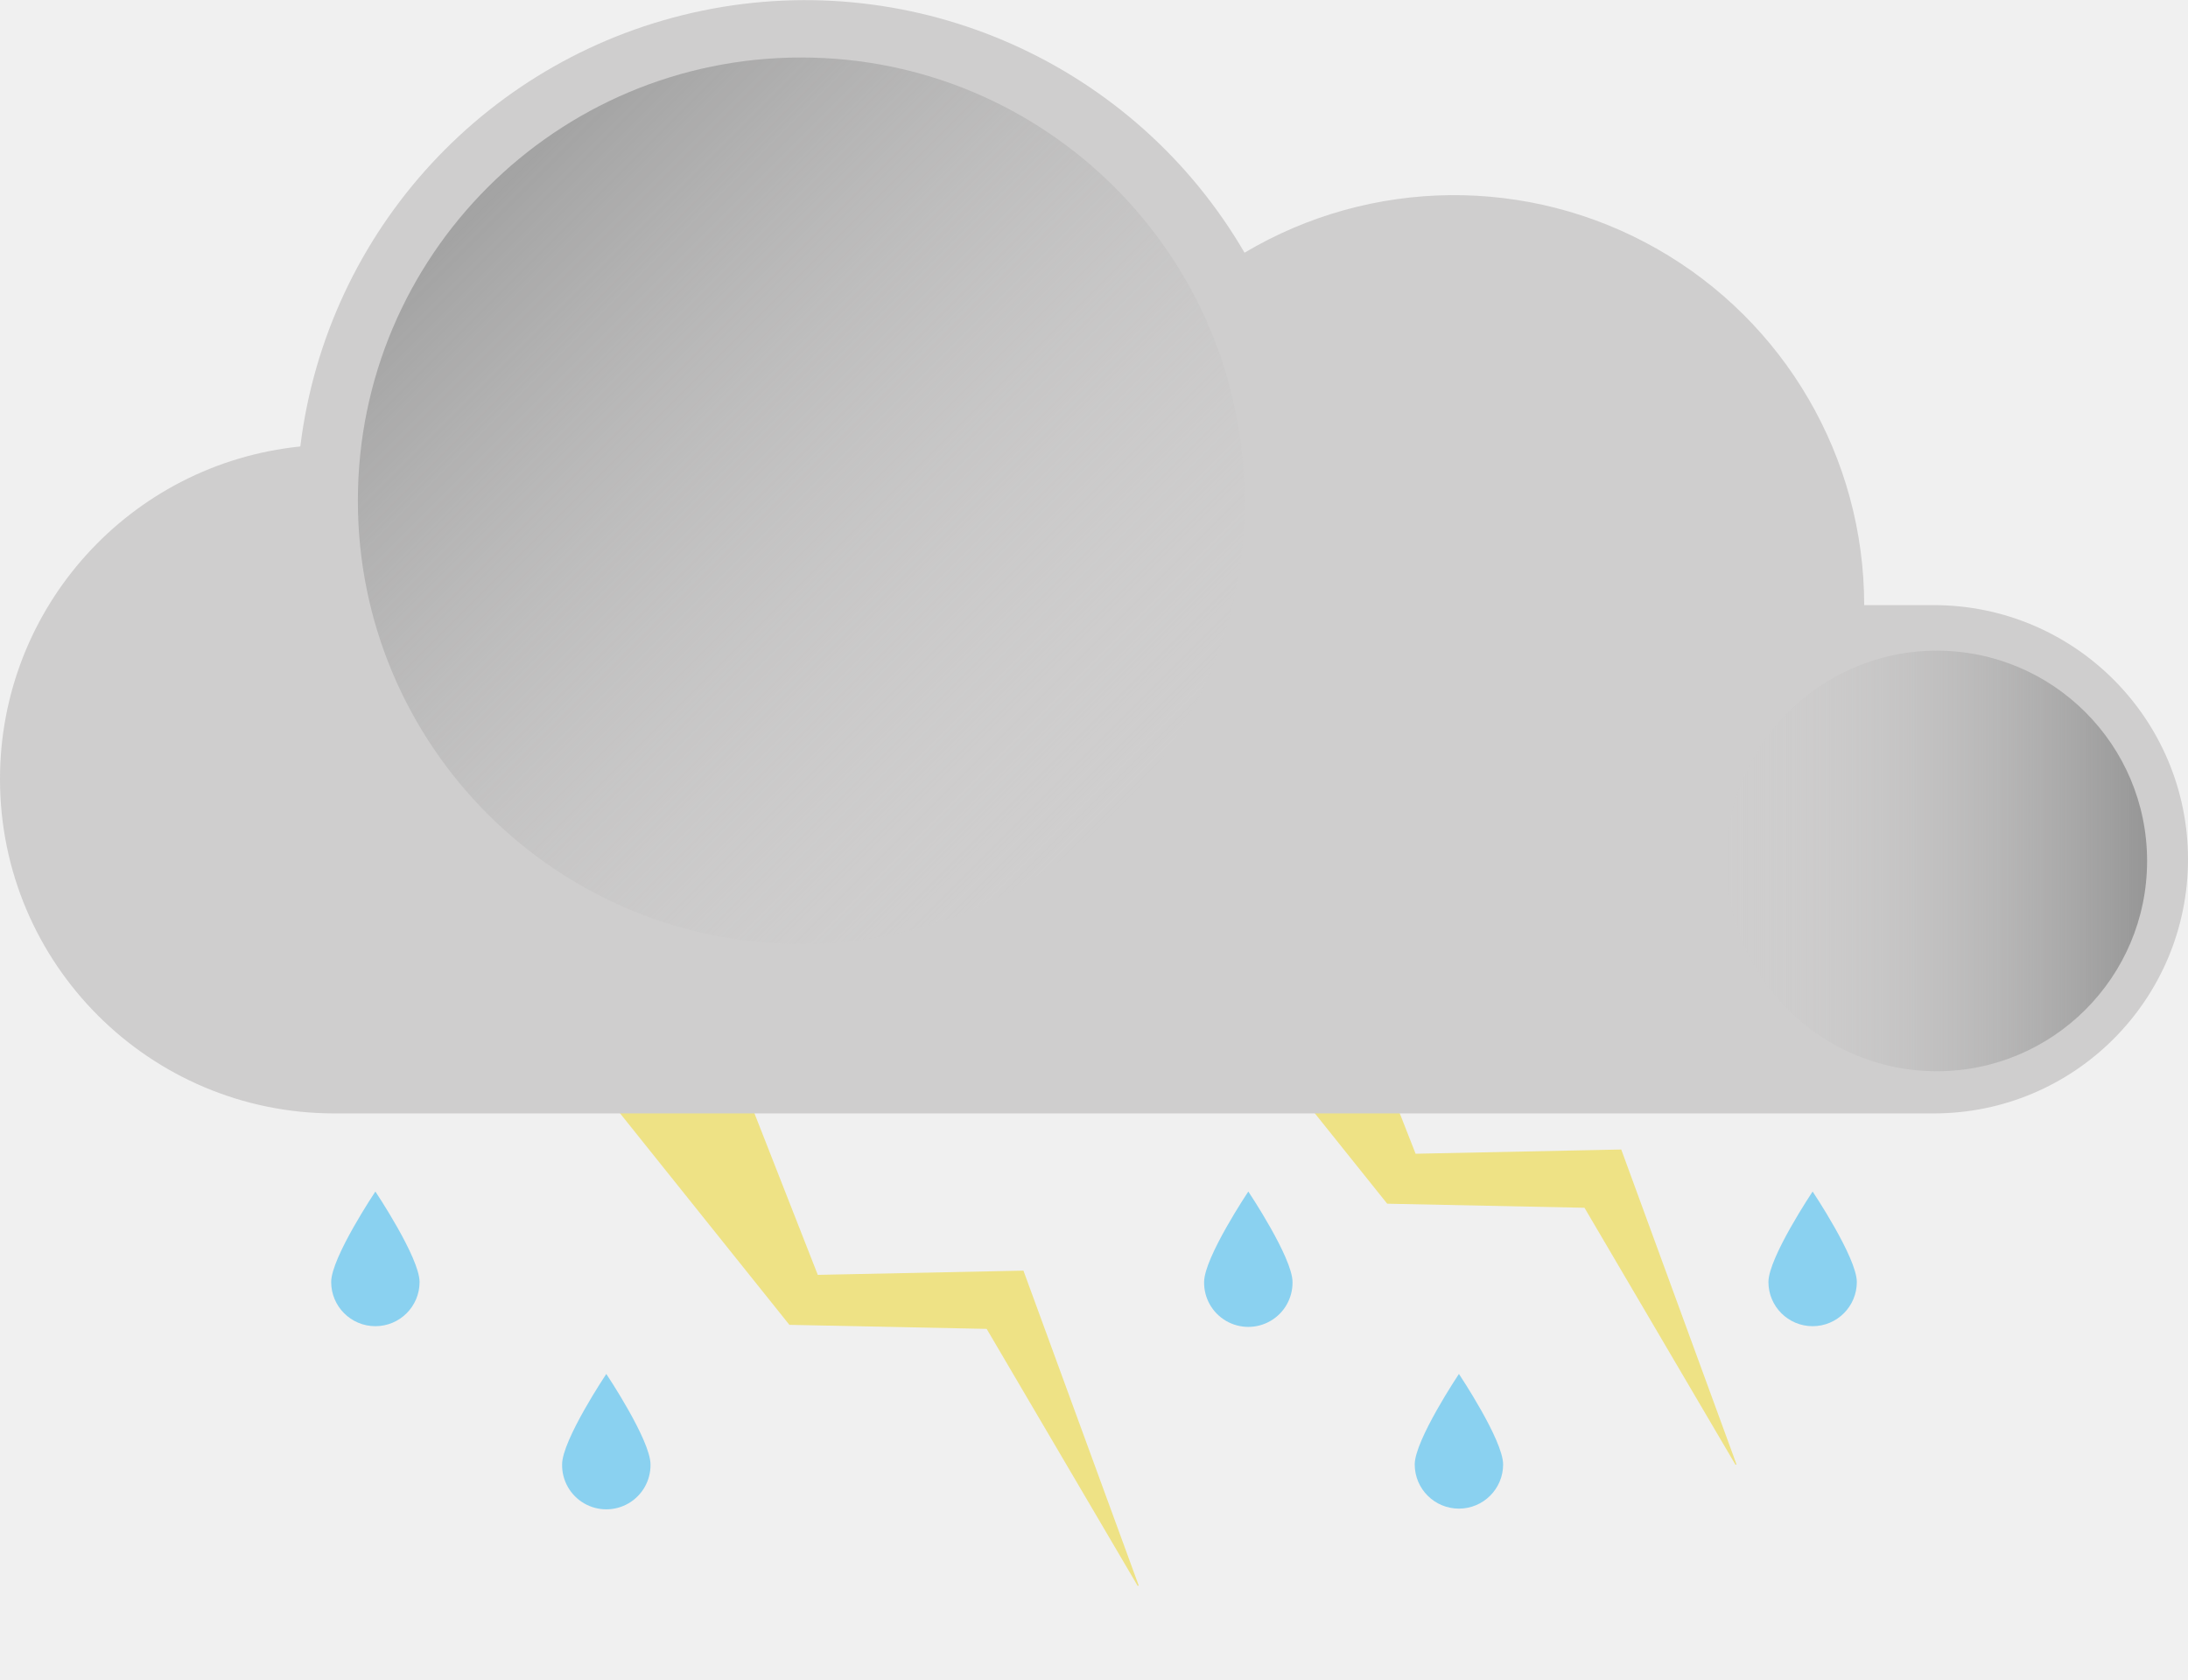
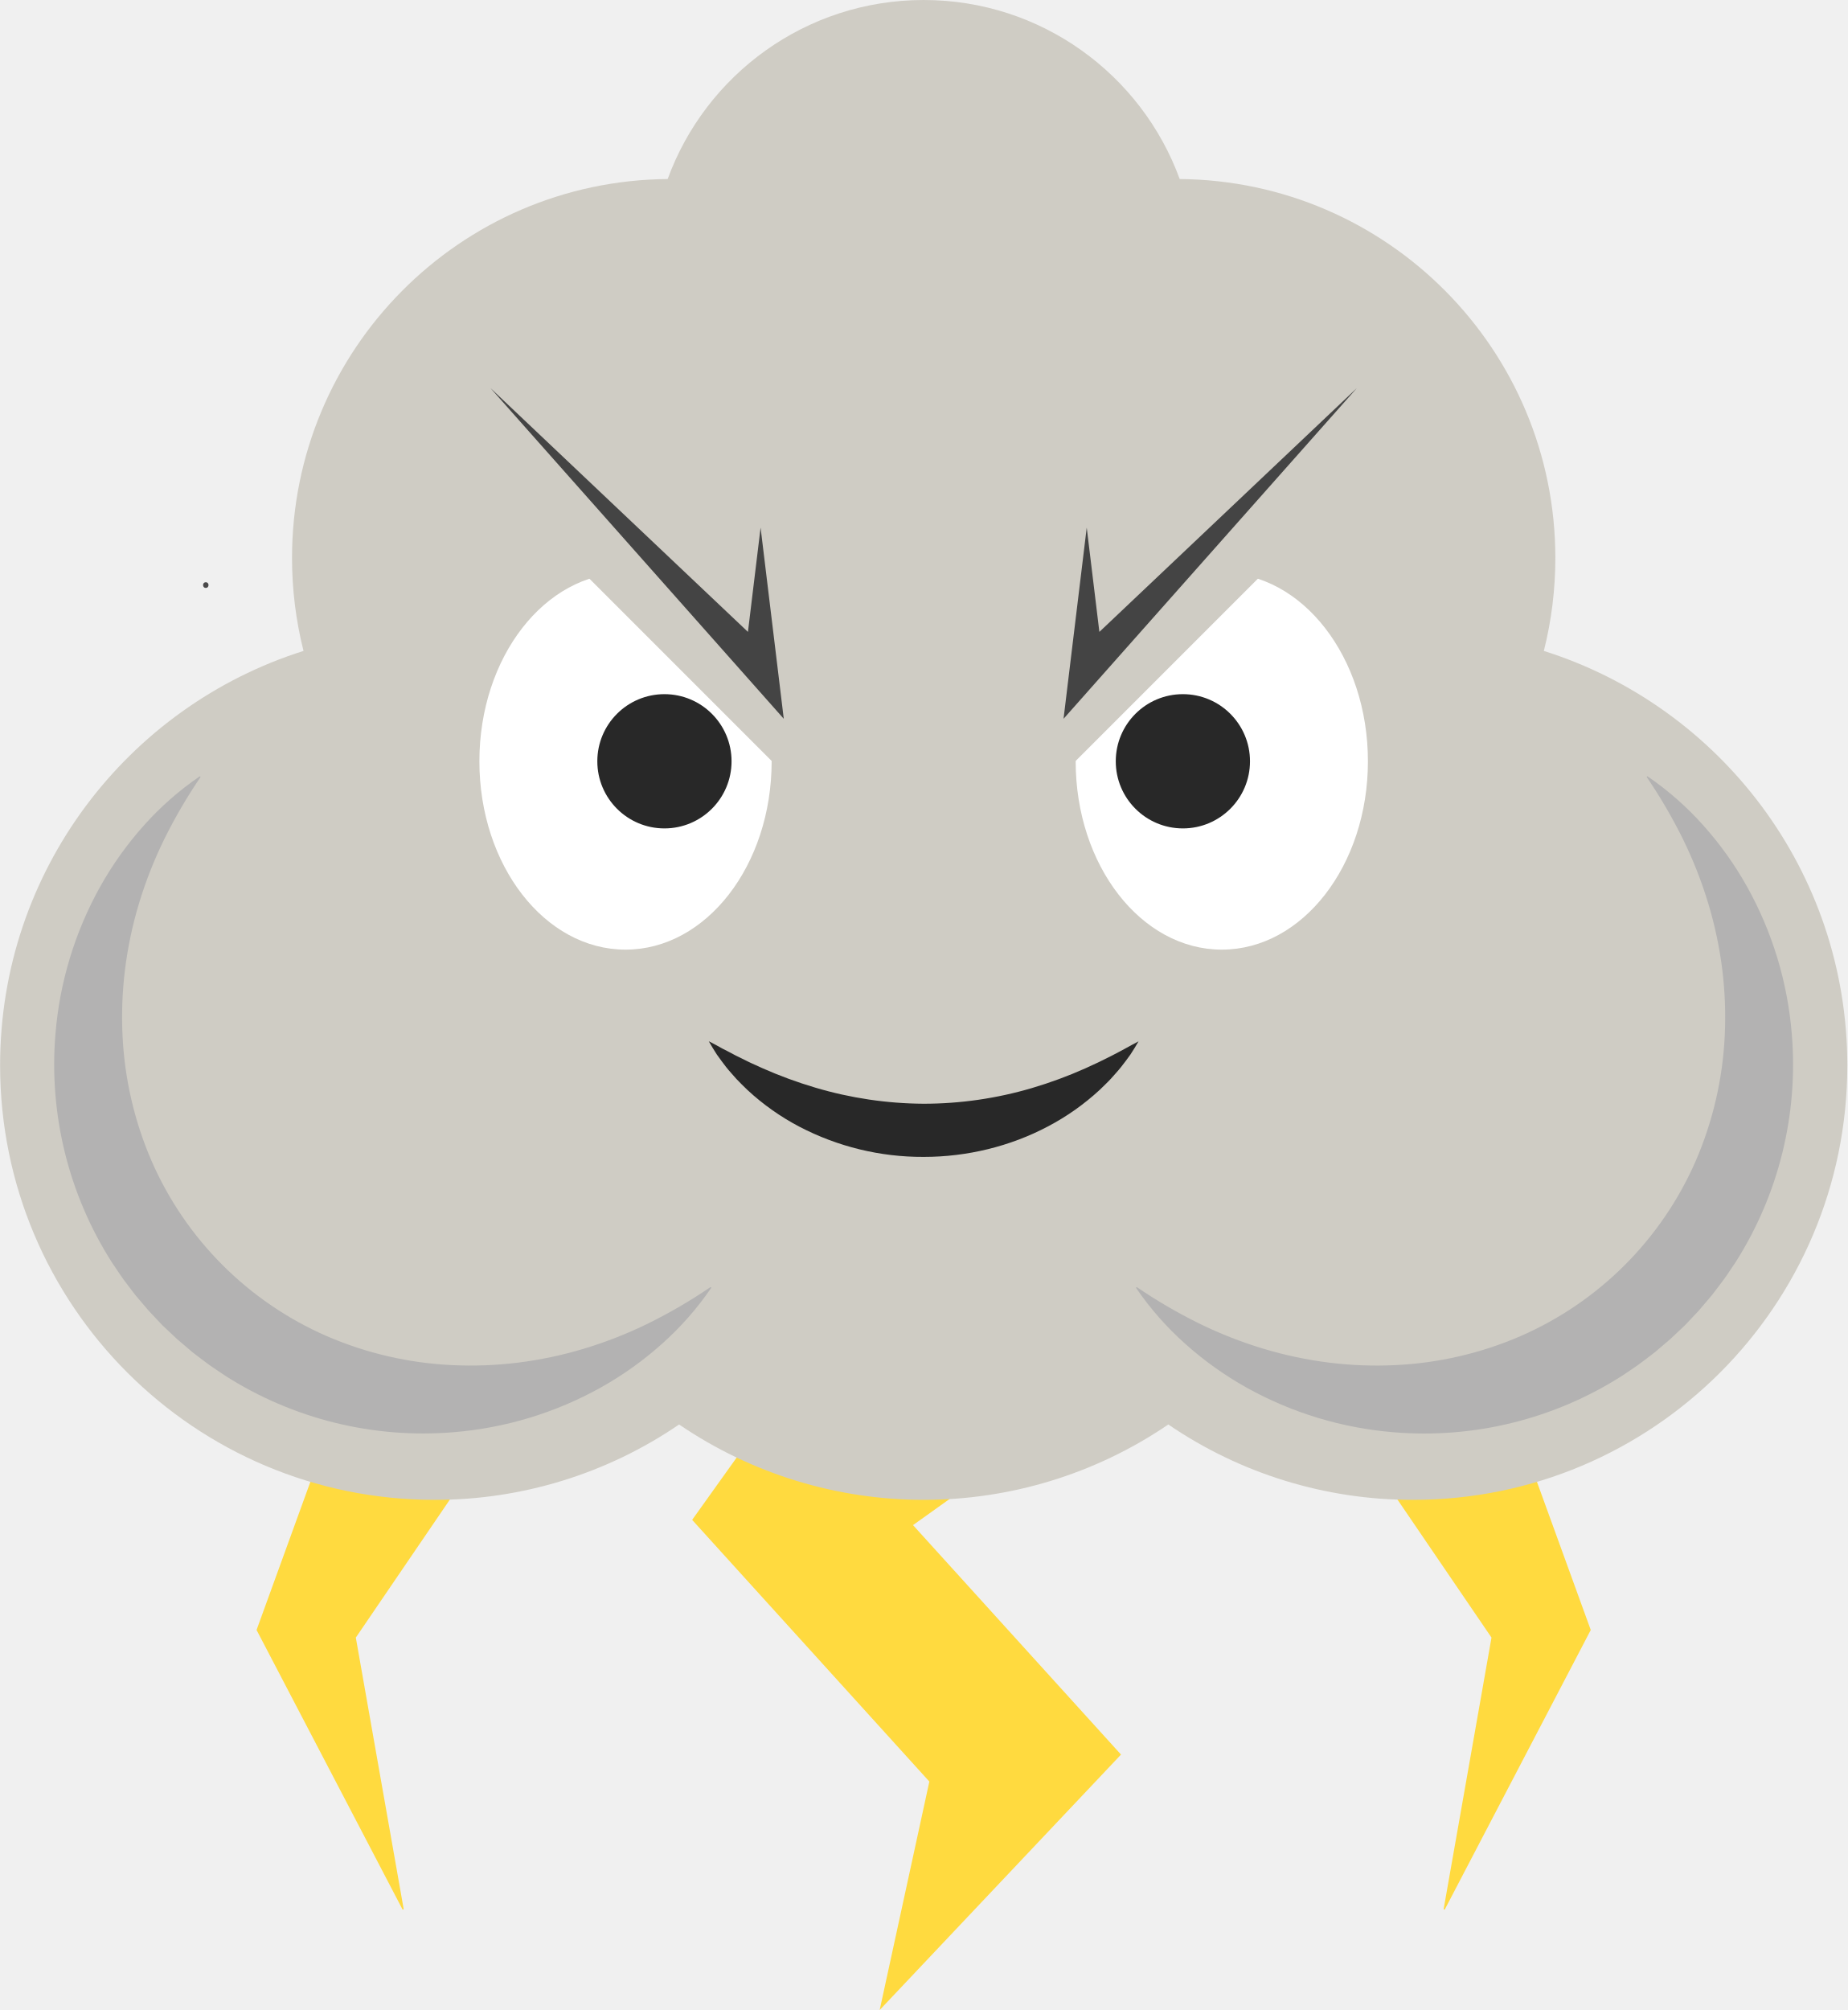
- <svg xmlns="http://www.w3.org/2000/svg" id="e9a37464-f1bf-43b4-8660-7e84819a7a3c" data-name="Calque 1" width="2008.33" height="1542.37" viewBox="0 0 2008.33 1542.37">
+ <svg xmlns="http://www.w3.org/2000/svg" viewBox="0 0 1637.22 1781.02">
  <defs>
-     <linearGradient id="a53dacf5-c2bc-4ef1-bede-3a281eef671a" x1="-718.48" y1="519.38" x2="95.4" y2="519.38" gradientTransform="translate(147.86 606.69) rotate(-135)" gradientUnits="userSpaceOnUse">
-       <stop offset="0" stop-color="#cfcece" stop-opacity="0" />
-       <stop offset="1" stop-color="#a3a3a3" />
-     </linearGradient>
-     <linearGradient id="ba019cb7-4372-42ec-8212-168df59617bf" x1="1584.67" y1="790.44" x2="1970.78" y2="790.44" gradientUnits="userSpaceOnUse">
-       <stop offset="0" stop-color="#cfcece" stop-opacity="0" />
-       <stop offset="1" stop-color="#969696" />
-     </linearGradient>
+     <style>.cls-1{fill:#ffda3f;}.cls-2{fill:#cfccc4;}.cls-3{fill:#fff;}.cls-4{fill:#282828;}.cls-5{fill:#b3b2b2;}.cls-6{fill:#4a494a;}.cls-7{fill:#444;}</style>
  </defs>
-   <polygon points="653.23 921.99 755.24 1182.19 735.42 1170.76 920.99 1166.94 939.4 1166.56 945.15 1182.25 1045.19 1455.61 1044.29 1456.04 896.84 1205.06 920.99 1220.36 735.42 1216.55 724.57 1216.33 715.6 1205.12 540.95 986.93 653.23 921.99" fill="#eee285" />
-   <polygon points="1201.95 810.78 1303.96 1070.98 1284.14 1059.55 1469.71 1055.73 1488.13 1055.36 1493.87 1071.05 1593.91 1344.41 1593.01 1344.83 1445.56 1093.85 1469.71 1109.16 1284.14 1105.34 1273.29 1105.12 1264.32 1093.91 1089.66 875.72 1201.95 810.78" fill="#eee285" />
-   <path d="M2008.33,788.89c0,128.86-104.46,233.33-233.33,233.33H306.94C137.42,1022.22,0,884.8,0,715.28A307,307,0,0,1,275.65,409.9,466.82,466.82,0,0,1,1142.34,232a376.43,376.43,0,0,1,568.77,323.56H1775a233.33,233.33,0,0,1,233.33,233.34Z" fill="#cfcece" />
-   <circle cx="735.42" cy="459.72" r="406.94" fill="url(#a53dacf5-c2bc-4ef1-bede-3a281eef671a)" />
-   <circle cx="1777.72" cy="790.44" r="193.06" fill="url(#ba019cb7-4372-42ec-8212-168df59617bf)" />
-   <path d="M1379.69,1344.49a40.57,40.57,0,1,1-81.14,0c0-22.4,40.57-83.08,40.57-83.08S1379.69,1322.09,1379.69,1344.49Z" fill="#8ad1f0" />
-   <path d="M597.09,1344.49a40.58,40.58,0,1,1-81.15,0c0-22.4,40.57-83.08,40.57-83.08S597.09,1322.09,597.09,1344.49Z" fill="#8ad1f0" />
-   <path d="M1704.35,1177a40.57,40.57,0,1,1-81.14,0c0-22.4,40.57-83.07,40.57-83.07S1704.35,1154.61,1704.35,1177Z" fill="#8ad1f0" />
-   <path d="M385.12,1177a40.57,40.57,0,1,1-81.14,0c0-22.4,40.57-83.07,40.57-83.07S385.12,1154.61,385.12,1177Z" fill="#8ad1f0" />
-   <path d="M1186.38,1177a40.58,40.58,0,1,1-81.15,0c0-22.4,40.58-83.07,40.58-83.07S1186.38,1154.61,1186.38,1177Z" fill="#8ad1f0" />
+   <g id="Calque_2" data-name="Calque 2">
+     <g id="Calque_1-2" data-name="Calque 1">
+       <polygon class="cls-1" points="442.52 1264.42 308.97 1460.39 311.32 1428.17 357.8 1691.79 356.85 1692.11 232.91 1454.86 227.38 1444.29 235.25 1422.64 316.23 1199.74 442.52 1264.42" />
+       <polygon class="cls-1" points="1320.99 1199.74 1401.97 1422.64 1409.84 1444.29 1404.32 1454.86 1280.37 1692.11 1279.42 1691.79 1325.9 1428.17 1328.25 1460.39 1194.7 1264.42 1320.99 1199.74" />
+       <polygon class="cls-1" points="981.22 1228.47 753.9 1390.87 756.29 1293.05 951.15 1507.97 993.51 1554.69 961.34 1588.74 779.64 1781.02 835.85 1522.51 846.03 1603.28 651.17 1388.36 613.43 1346.72 653.57 1290.54 815.97 1063.21 981.22 1228.47" />
+       <path class="cls-2" d="M1637.22,944c0,212.66-172.39,385-385,385a383.18,383.18,0,0,1-216.78-66.79,385.21,385.21,0,0,1-433.57,0,383.2,383.2,0,0,1-216.78,66.79c-212.66,0-385-172.39-385-385C0,771.81,113,626,269,576.77a336.11,336.11,0,0,1-10.19-82.41c0-184.48,148.79-334.21,332.92-335.72C625.51,66.08,714.34,0,818.61,0s193.1,66.08,226.92,158.64c184.13,1.51,332.92,151.24,332.92,335.72a336.11,336.11,0,0,1-10.19,82.41C1524.18,626,1637.22,771.8,1637.22,944Z" />
+       <ellipse class="cls-3" cx="554.38" cy="674.56" rx="129.51" ry="166.89" />
+       <circle class="cls-4" cx="588.87" cy="674.56" r="59.48" />
+       <ellipse class="cls-3" cx="1082.84" cy="674.56" rx="129.51" ry="166.89" />
+       <circle class="cls-4" cx="1048.35" cy="674.56" r="59.48" />
+       <path class="cls-5" d="M630.23,1141.31a270.81,270.81,0,0,1-43.29,49.23,303.58,303.58,0,0,1-54.48,38.92,321.06,321.06,0,0,1-130.61,39.6,326,326,0,0,1-202.36-50.12l-7.42-5c-2.45-1.69-5-3.29-7.35-5.06-4.75-3.59-9.55-7.12-14.24-10.8-4.54-3.83-9.1-7.67-13.59-11.58l-13-12.24-12.25-13c-3.9-4.49-7.74-9-11.58-13.6-3.67-4.68-7.2-9.48-10.79-14.23-1.77-2.39-3.37-4.91-5.06-7.36l-5-7.41A326,326,0,0,1,49.13,916.35,321.18,321.18,0,0,1,88.74,785.74a303.47,303.47,0,0,1,38.91-54.49A271.53,271.53,0,0,1,176.89,688a.51.51,0,0,1,.71.7,461.09,461.09,0,0,0-32,54.84,376.76,376.76,0,0,0-22.45,57.09,354.61,354.61,0,0,0-12.36,58.5,342.22,342.22,0,0,0-2.19,58.54,317.16,317.16,0,0,0,25.69,110.94,300.36,300.36,0,0,0,155.3,155.29,316.72,316.72,0,0,0,110.94,25.69,342.09,342.09,0,0,0,58.53-2.18,353.19,353.19,0,0,0,58.5-12.37,375.41,375.41,0,0,0,57.1-22.45,458.74,458.74,0,0,0,54.83-32,.5.5,0,0,1,.71.14A.51.51,0,0,1,630.23,1141.31Z" />
+       <path class="cls-5" d="M1007.7,1140.6a458.74,458.74,0,0,0,54.83,32,375.41,375.41,0,0,0,57.1,22.45,353.19,353.19,0,0,0,58.5,12.37,342.09,342.09,0,0,0,58.53,2.18,316.72,316.72,0,0,0,110.94-25.69,300.36,300.36,0,0,0,155.3-155.29,317.16,317.16,0,0,0,25.69-110.94,342.22,342.22,0,0,0-2.19-58.54A354.61,354.61,0,0,0,1514,800.6a376.76,376.76,0,0,0-22.45-57.09,461.09,461.09,0,0,0-32-54.84.51.51,0,0,1,.14-.7.5.5,0,0,1,.57,0,271.53,271.53,0,0,1,49.24,43.28,303.47,303.47,0,0,1,38.91,54.49,321.18,321.18,0,0,1,39.61,130.61A326,326,0,0,1,1538,1118.71l-5,7.41c-1.69,2.45-3.29,5-5.06,7.36-3.59,4.75-7.12,9.55-10.79,14.23-3.84,4.55-7.68,9.11-11.58,13.6l-12.25,13-13,12.24c-4.49,3.91-9,7.75-13.59,11.58-4.69,3.68-9.49,7.21-14.24,10.8-2.39,1.77-4.9,3.37-7.35,5.06l-7.42,5a326,326,0,0,1-202.36,50.12,321,321,0,0,1-130.61-39.6,303.58,303.58,0,0,1-54.48-38.92,270.81,270.81,0,0,1-43.29-49.23.5.5,0,0,1,.14-.71A.51.51,0,0,1,1007.7,1140.6Z" />
+       <path class="cls-4" d="M1009.05,922.72c-2.24,4-4.71,7.84-7.21,11.72-2.64,3.73-5.41,7.4-8.25,11-.69.93-1.46,1.78-2.2,2.66s-1.51,1.74-2.27,2.61q-2.28,2.61-4.62,5.19c-.77.87-1.57,1.71-2.4,2.51l-2.47,2.44c-1.64,1.64-3.32,3.24-5,4.87a215.07,215.07,0,0,1-45.89,32.39c-33.47,17.74-71.81,27-110.13,27a235.9,235.9,0,0,1-110.22-26.81,213.64,213.64,0,0,1-45.91-32.45c-3.34-3.28-6.72-6.45-9.86-9.85-1.56-1.74-3.1-3.46-4.61-5.21s-3.06-3.45-4.46-5.29c-2.83-3.66-5.59-7.35-8.22-11.09-2.48-3.91-4.94-7.77-7.16-11.78,4.16,2.07,8.09,4.28,12,6.45,2,1.07,4,2.06,6,3.08s3.91,2.08,5.85,3.1c3.95,2,7.91,3.83,11.76,5.79,1,.49,1.94.94,2.94,1.38l3,1.33,5.85,2.68a385.28,385.28,0,0,0,47.19,17.35A343.75,343.75,0,0,0,818.61,978a339.27,339.27,0,0,0,96-13.91,379.92,379.92,0,0,0,47.21-17.41c3.85-1.83,7.83-3.54,11.73-5.42s7.81-3.84,11.75-5.83,7.81-4.11,11.76-6.23S1004.91,924.81,1009.05,922.72Z" />
+       <path class="cls-6" d="M182.39,520.93c3.22,0,3.23-5,0-5s-3.22,5,0,5Z" />
+       <rect class="cls-2" x="447.46" y="446.43" width="364.83" height="144" transform="translate(551.07 -293.55) rotate(45)" />
+       <rect class="cls-2" x="824.93" y="446.43" width="364.83" height="144" transform="translate(2086.23 172.71) rotate(135)" />
+       <polygon class="cls-7" points="434.67 343.85 684.86 580.72 659.09 591.15 674.09 467.5 689.09 591.15 694.63 636.9 663.31 601.59 434.67 343.85" />
+       <polygon class="cls-7" points="1202.55 343.85 973.91 601.59 942.59 636.9 948.13 591.15 963.13 467.5 978.13 591.15 952.36 580.72 1202.55 343.85" />
+     </g>
+   </g>
</svg>
